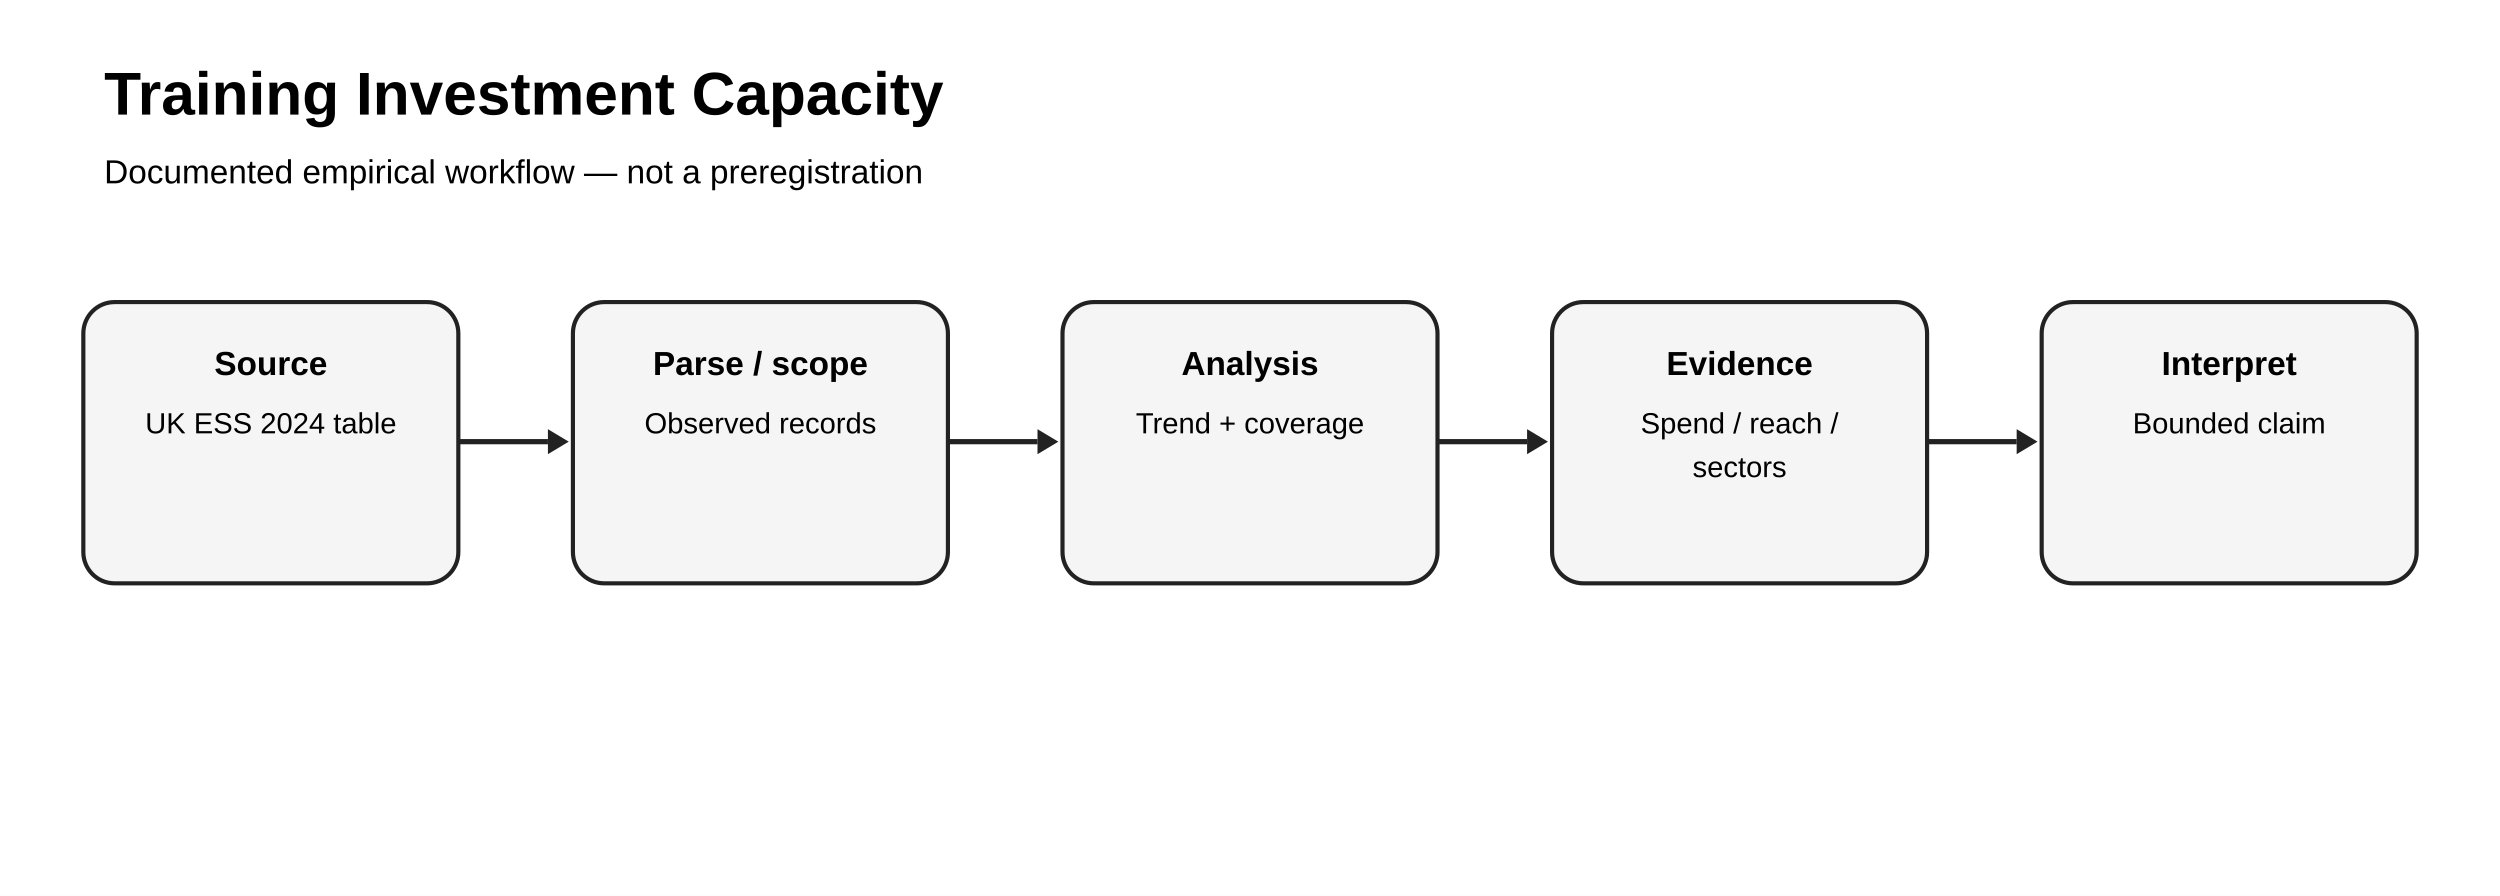
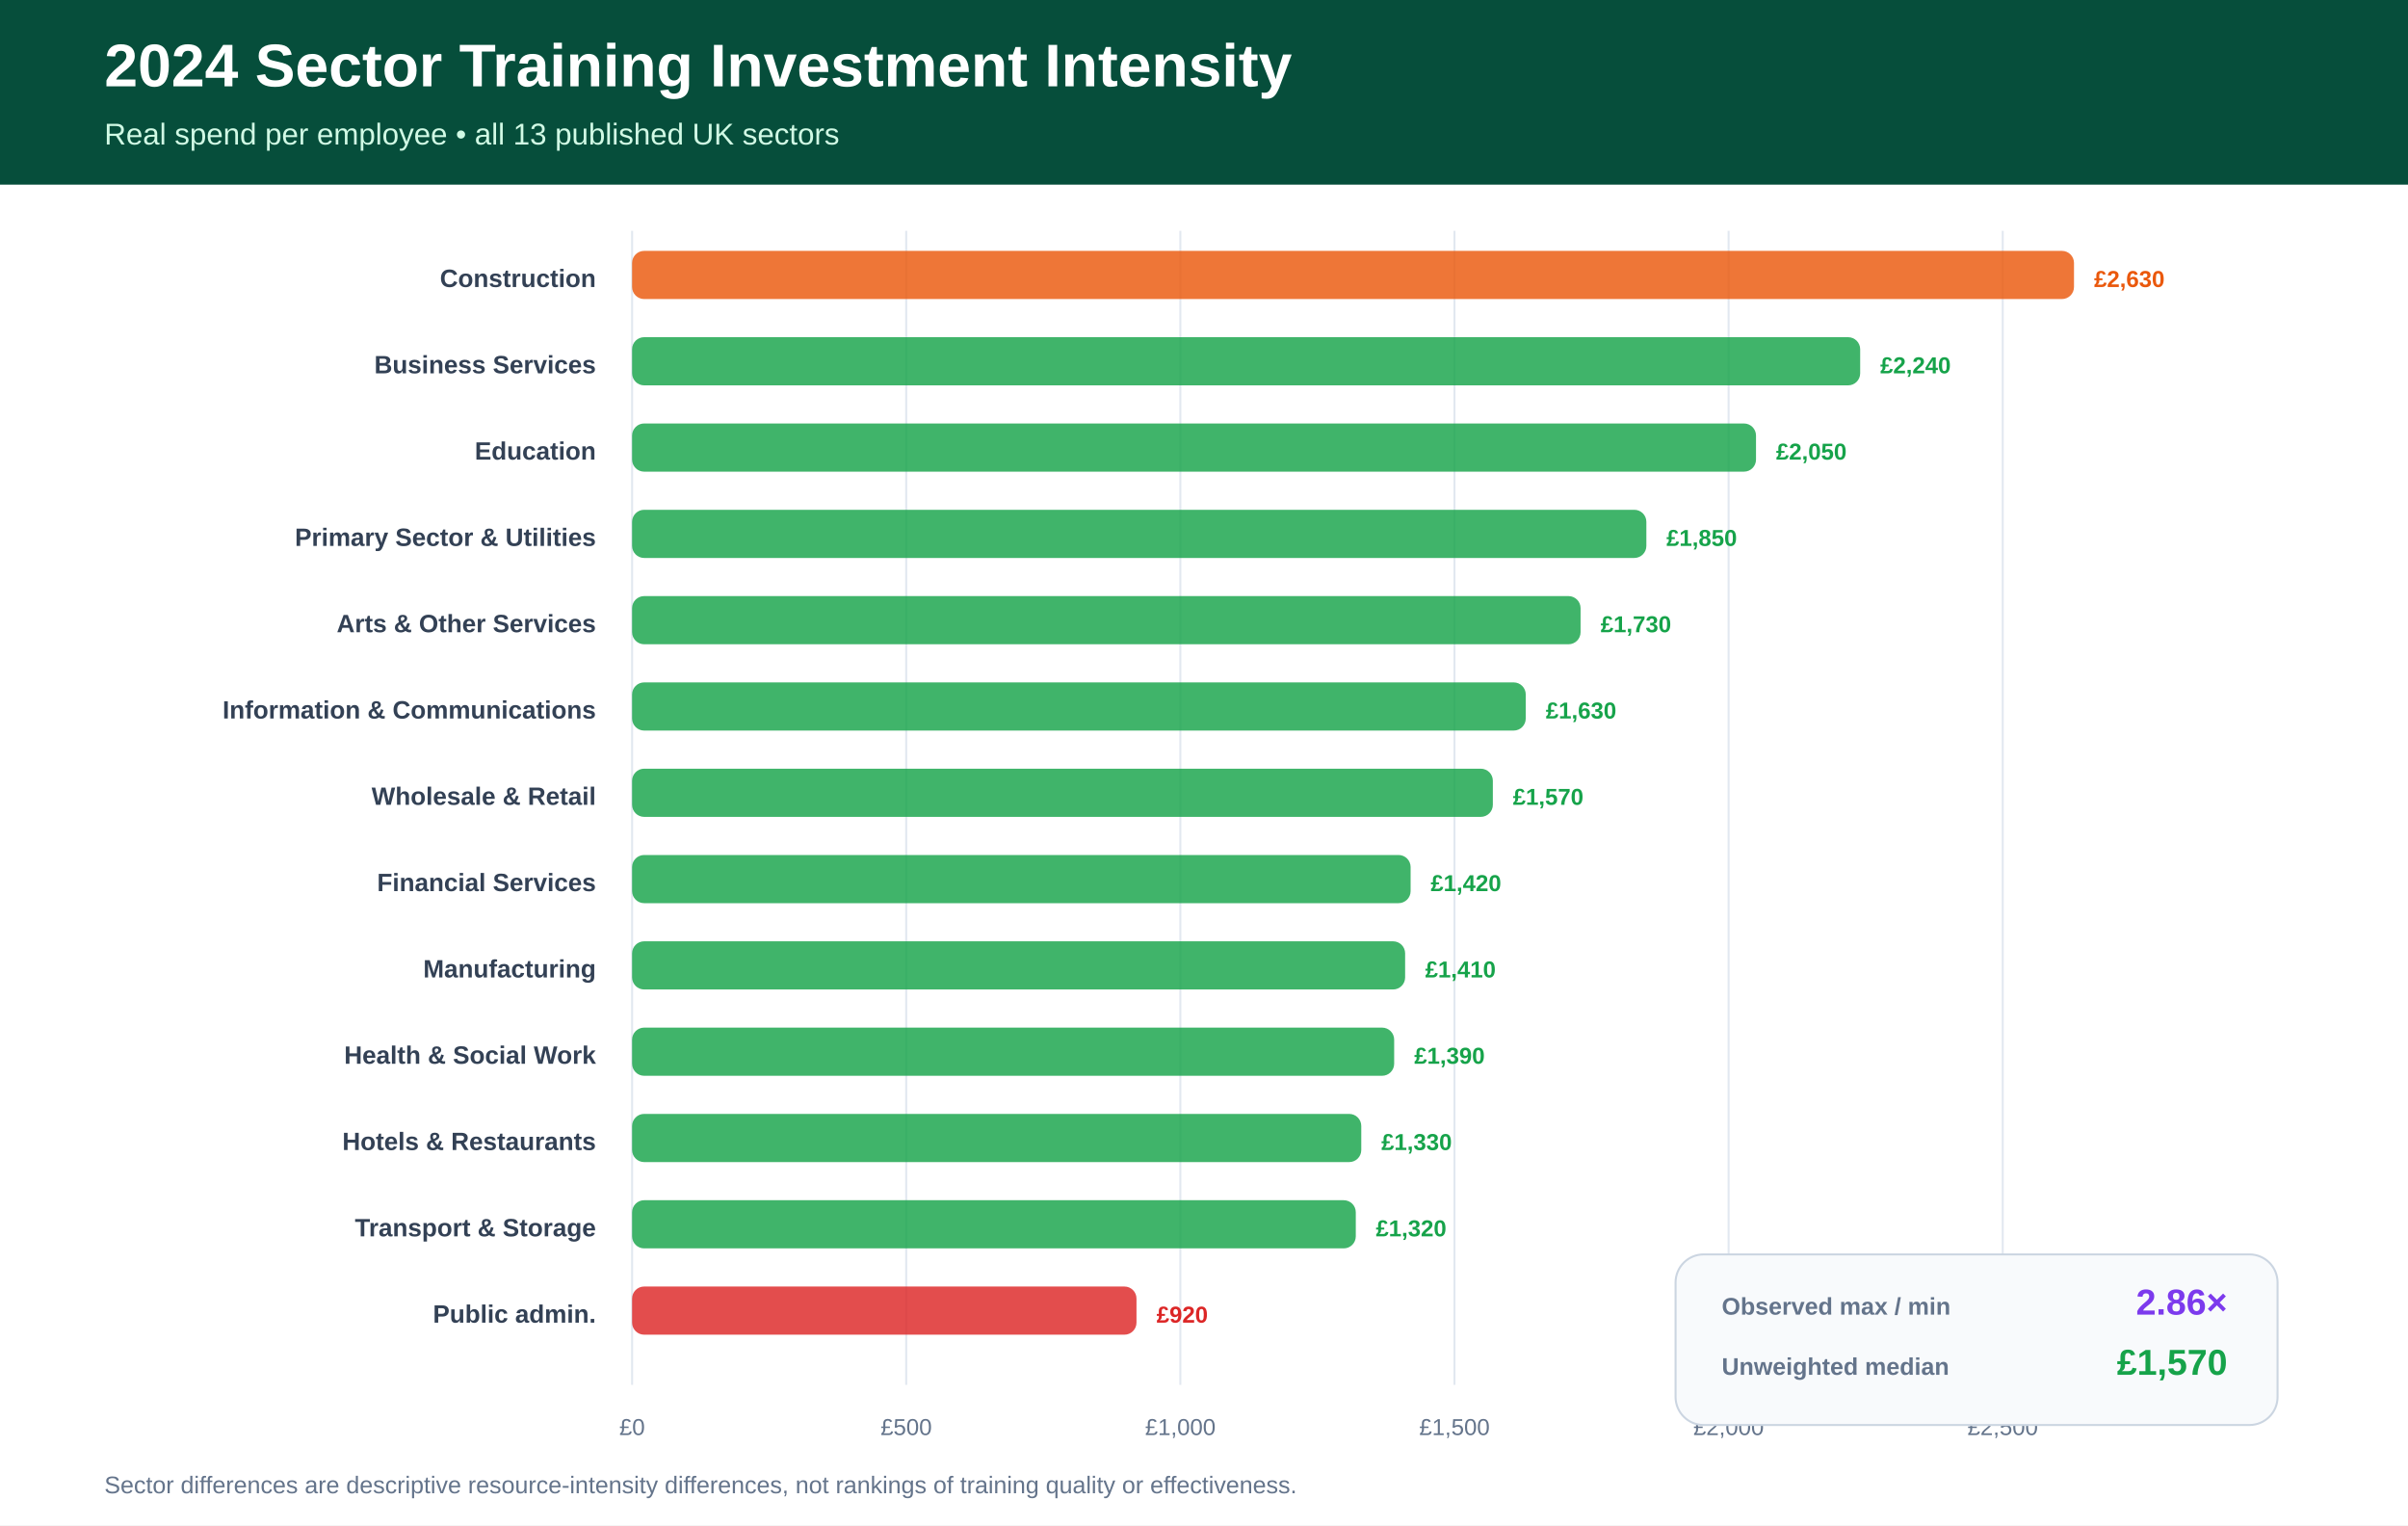
- <svg xmlns="http://www.w3.org/2000/svg" width="1200" height="430" viewBox="0 0 1200 430">
-   <rect width="100%" height="100%" fill="white" />
-   <text x="50" y="55" font-family="Arial" font-size="29" font-weight="700">Training Investment Capacity</text>
-   <text x="50" y="88" font-family="Arial" font-size="16">Documented empirical workflow — not a preregistration</text>
-   <rect x="40" y="145" rx="15" width="180" height="135" fill="#f5f5f5" stroke="#222" stroke-width="2" />
-   <text x="130" y="180" text-anchor="middle" font-family="Arial" font-size="16" font-weight="700">Source</text>
-   <text x="130" y="208" text-anchor="middle" font-family="Arial" font-size="14">UK ESS 2024 table</text>
-   <line x1="220" y1="212" x2="263" y2="212" stroke="#222" stroke-width="2.5" />
-   <polygon points="263,206 273,212 263,218" fill="#222" />
-   <rect x="275" y="145" rx="15" width="180" height="135" fill="#f5f5f5" stroke="#222" stroke-width="2" />
-   <text x="365" y="180" text-anchor="middle" font-family="Arial" font-size="16" font-weight="700">Parse / scope</text>
-   <text x="365" y="208" text-anchor="middle" font-family="Arial" font-size="14">Observed records</text>
-   <line x1="455" y1="212" x2="498" y2="212" stroke="#222" stroke-width="2.5" />
-   <polygon points="498,206 508,212 498,218" fill="#222" />
-   <rect x="510" y="145" rx="15" width="180" height="135" fill="#f5f5f5" stroke="#222" stroke-width="2" />
-   <text x="600" y="180" text-anchor="middle" font-family="Arial" font-size="16" font-weight="700">Analysis</text>
-   <text x="600" y="208" text-anchor="middle" font-family="Arial" font-size="14">Trend + coverage</text>
-   <line x1="690" y1="212" x2="733" y2="212" stroke="#222" stroke-width="2.5" />
-   <polygon points="733,206 743,212 733,218" fill="#222" />
-   <rect x="745" y="145" rx="15" width="180" height="135" fill="#f5f5f5" stroke="#222" stroke-width="2" />
-   <text x="835" y="180" text-anchor="middle" font-family="Arial" font-size="16" font-weight="700">Evidence</text>
-   <text x="835" y="208" text-anchor="middle" font-family="Arial" font-size="14">Spend / reach /</text>
-   <text x="835" y="229" text-anchor="middle" font-family="Arial" font-size="14">sectors</text>
-   <line x1="925" y1="212" x2="968" y2="212" stroke="#222" stroke-width="2.5" />
-   <polygon points="968,206 978,212 968,218" fill="#222" />
-   <rect x="980" y="145" rx="15" width="180" height="135" fill="#f5f5f5" stroke="#222" stroke-width="2" />
-   <text x="1070" y="180" text-anchor="middle" font-family="Arial" font-size="16" font-weight="700">Interpret</text>
-   <text x="1070" y="208" text-anchor="middle" font-family="Arial" font-size="14">Bounded claim</text>
+ <svg xmlns="http://www.w3.org/2000/svg" width="1200" height="760" viewBox="0 0 1200 760">
+   <rect width="100%" height="100%" fill="#ffffff" />
+   <rect width="1200" height="92" fill="#064e3b" />
+   <text x="52" y="43" font-family="Arial, Helvetica, sans-serif" font-size="30" font-weight="700" text-anchor="start" fill="#ffffff">2024 Sector Training Investment Intensity</text>
+   <text x="52" y="72" font-family="Arial, Helvetica, sans-serif" font-size="15" font-weight="400" text-anchor="start" fill="#d1fae5">Real spend per employee • all 13 published UK sectors</text>
+   <line x1="315" y1="115" x2="315" y2="690" stroke="#e2e8f0" stroke-width="1" />
+   <text x="315" y="715" font-family="Arial, Helvetica, sans-serif" font-size="11.5" font-weight="400" text-anchor="middle" fill="#64748b">£0</text>
+   <line x1="451.607" y1="115" x2="451.607" y2="690" stroke="#e2e8f0" stroke-width="1" />
+   <text x="451.607" y="715" font-family="Arial, Helvetica, sans-serif" font-size="11.5" font-weight="400" text-anchor="middle" fill="#64748b">£500</text>
+   <line x1="588.214" y1="115" x2="588.214" y2="690" stroke="#e2e8f0" stroke-width="1" />
+   <text x="588.214" y="715" font-family="Arial, Helvetica, sans-serif" font-size="11.5" font-weight="400" text-anchor="middle" fill="#64748b">£1,000</text>
+   <line x1="724.821" y1="115" x2="724.821" y2="690" stroke="#e2e8f0" stroke-width="1" />
+   <text x="724.821" y="715" font-family="Arial, Helvetica, sans-serif" font-size="11.5" font-weight="400" text-anchor="middle" fill="#64748b">£1,500</text>
+   <line x1="861.429" y1="115" x2="861.429" y2="690" stroke="#e2e8f0" stroke-width="1" />
+   <text x="861.429" y="715" font-family="Arial, Helvetica, sans-serif" font-size="11.5" font-weight="400" text-anchor="middle" fill="#64748b">£2,000</text>
+   <line x1="998.036" y1="115" x2="998.036" y2="690" stroke="#e2e8f0" stroke-width="1" />
+   <text x="998.036" y="715" font-family="Arial, Helvetica, sans-serif" font-size="11.5" font-weight="400" text-anchor="middle" fill="#64748b">£2,500</text>
+   <text x="297" y="143" font-family="Arial, Helvetica, sans-serif" font-size="12.5" font-weight="600" text-anchor="end" fill="#334155">Construction</text>
+   <rect x="315" y="125" width="718.554" height="24" rx="6" fill="#ea580c" fill-opacity="0.82" />
+   <text x="1043.554" y="143" font-family="Arial, Helvetica, sans-serif" font-size="11.5" font-weight="700" text-anchor="start" fill="#ea580c">£2,630</text>
+   <text x="297" y="186" font-family="Arial, Helvetica, sans-serif" font-size="12.5" font-weight="600" text-anchor="end" fill="#334155">Business Services</text>
+   <rect x="315" y="168" width="612" height="24" rx="6" fill="#16a34a" fill-opacity="0.82" />
+   <text x="937" y="186" font-family="Arial, Helvetica, sans-serif" font-size="11.5" font-weight="700" text-anchor="start" fill="#16a34a">£2,240</text>
+   <text x="297" y="229" font-family="Arial, Helvetica, sans-serif" font-size="12.5" font-weight="600" text-anchor="end" fill="#334155">Education</text>
+   <rect x="315" y="211" width="560.089" height="24" rx="6" fill="#16a34a" fill-opacity="0.82" />
+   <text x="885.089" y="229" font-family="Arial, Helvetica, sans-serif" font-size="11.5" font-weight="700" text-anchor="start" fill="#16a34a">£2,050</text>
+   <text x="297" y="272" font-family="Arial, Helvetica, sans-serif" font-size="12.5" font-weight="600" text-anchor="end" fill="#334155">Primary Sector &amp; Utilities</text>
+   <rect x="315" y="254" width="505.446" height="24" rx="6" fill="#16a34a" fill-opacity="0.82" />
+   <text x="830.446" y="272" font-family="Arial, Helvetica, sans-serif" font-size="11.5" font-weight="700" text-anchor="start" fill="#16a34a">£1,850</text>
+   <text x="297" y="315" font-family="Arial, Helvetica, sans-serif" font-size="12.5" font-weight="600" text-anchor="end" fill="#334155">Arts &amp; Other Services</text>
+   <rect x="315" y="297" width="472.661" height="24" rx="6" fill="#16a34a" fill-opacity="0.82" />
+   <text x="797.661" y="315" font-family="Arial, Helvetica, sans-serif" font-size="11.5" font-weight="700" text-anchor="start" fill="#16a34a">£1,730</text>
+   <text x="297" y="358" font-family="Arial, Helvetica, sans-serif" font-size="12.5" font-weight="600" text-anchor="end" fill="#334155">Information &amp; Communications</text>
+   <rect x="315" y="340" width="445.339" height="24" rx="6" fill="#16a34a" fill-opacity="0.82" />
+   <text x="770.339" y="358" font-family="Arial, Helvetica, sans-serif" font-size="11.5" font-weight="700" text-anchor="start" fill="#16a34a">£1,630</text>
+   <text x="297" y="401" font-family="Arial, Helvetica, sans-serif" font-size="12.5" font-weight="600" text-anchor="end" fill="#334155">Wholesale &amp; Retail</text>
+   <rect x="315" y="383" width="428.946" height="24" rx="6" fill="#16a34a" fill-opacity="0.82" />
+   <text x="753.946" y="401" font-family="Arial, Helvetica, sans-serif" font-size="11.5" font-weight="700" text-anchor="start" fill="#16a34a">£1,570</text>
+   <text x="297" y="444" font-family="Arial, Helvetica, sans-serif" font-size="12.5" font-weight="600" text-anchor="end" fill="#334155">Financial Services</text>
+   <rect x="315" y="426" width="387.964" height="24" rx="6" fill="#16a34a" fill-opacity="0.82" />
+   <text x="712.964" y="444" font-family="Arial, Helvetica, sans-serif" font-size="11.5" font-weight="700" text-anchor="start" fill="#16a34a">£1,420</text>
+   <text x="297" y="487" font-family="Arial, Helvetica, sans-serif" font-size="12.5" font-weight="600" text-anchor="end" fill="#334155">Manufacturing</text>
+   <rect x="315" y="469" width="385.232" height="24" rx="6" fill="#16a34a" fill-opacity="0.82" />
+   <text x="710.232" y="487" font-family="Arial, Helvetica, sans-serif" font-size="11.5" font-weight="700" text-anchor="start" fill="#16a34a">£1,410</text>
+   <text x="297" y="530" font-family="Arial, Helvetica, sans-serif" font-size="12.5" font-weight="600" text-anchor="end" fill="#334155">Health &amp; Social Work</text>
+   <rect x="315" y="512" width="379.768" height="24" rx="6" fill="#16a34a" fill-opacity="0.82" />
+   <text x="704.768" y="530" font-family="Arial, Helvetica, sans-serif" font-size="11.5" font-weight="700" text-anchor="start" fill="#16a34a">£1,390</text>
+   <text x="297" y="573" font-family="Arial, Helvetica, sans-serif" font-size="12.5" font-weight="600" text-anchor="end" fill="#334155">Hotels &amp; Restaurants</text>
+   <rect x="315" y="555" width="363.375" height="24" rx="6" fill="#16a34a" fill-opacity="0.82" />
+   <text x="688.375" y="573" font-family="Arial, Helvetica, sans-serif" font-size="11.5" font-weight="700" text-anchor="start" fill="#16a34a">£1,330</text>
+   <text x="297" y="616" font-family="Arial, Helvetica, sans-serif" font-size="12.5" font-weight="600" text-anchor="end" fill="#334155">Transport &amp; Storage</text>
+   <rect x="315" y="598" width="360.643" height="24" rx="6" fill="#16a34a" fill-opacity="0.82" />
+   <text x="685.643" y="616" font-family="Arial, Helvetica, sans-serif" font-size="11.5" font-weight="700" text-anchor="start" fill="#16a34a">£1,320</text>
+   <text x="297" y="659" font-family="Arial, Helvetica, sans-serif" font-size="12.5" font-weight="600" text-anchor="end" fill="#334155">Public admin.</text>
+   <rect x="315" y="641" width="251.357" height="24" rx="6" fill="#dc2626" fill-opacity="0.82" />
+   <text x="576.357" y="659" font-family="Arial, Helvetica, sans-serif" font-size="11.5" font-weight="700" text-anchor="start" fill="#dc2626">£920</text>
+   <rect x="835" y="625" width="300" height="85" rx="14" fill="#f8fafc" stroke="#cbd5e1" />
+   <text x="858" y="655" font-family="Arial, Helvetica, sans-serif" font-size="12" font-weight="600" text-anchor="start" fill="#64748b">Observed max / min</text>
+   <text x="1110" y="655" font-family="Arial, Helvetica, sans-serif" font-size="18" font-weight="700" text-anchor="end" fill="#7c3aed">2.86×</text>
+   <text x="858" y="685" font-family="Arial, Helvetica, sans-serif" font-size="12" font-weight="600" text-anchor="start" fill="#64748b">Unweighted median</text>
+   <text x="1110" y="685" font-family="Arial, Helvetica, sans-serif" font-size="18" font-weight="700" text-anchor="end" fill="#16a34a">£1,570</text>
+   <text x="52" y="744" font-family="Arial, Helvetica, sans-serif" font-size="12" font-weight="400" text-anchor="start" fill="#64748b">Sector differences are descriptive resource-intensity differences, not rankings of training quality or effectiveness.</text>
</svg>
